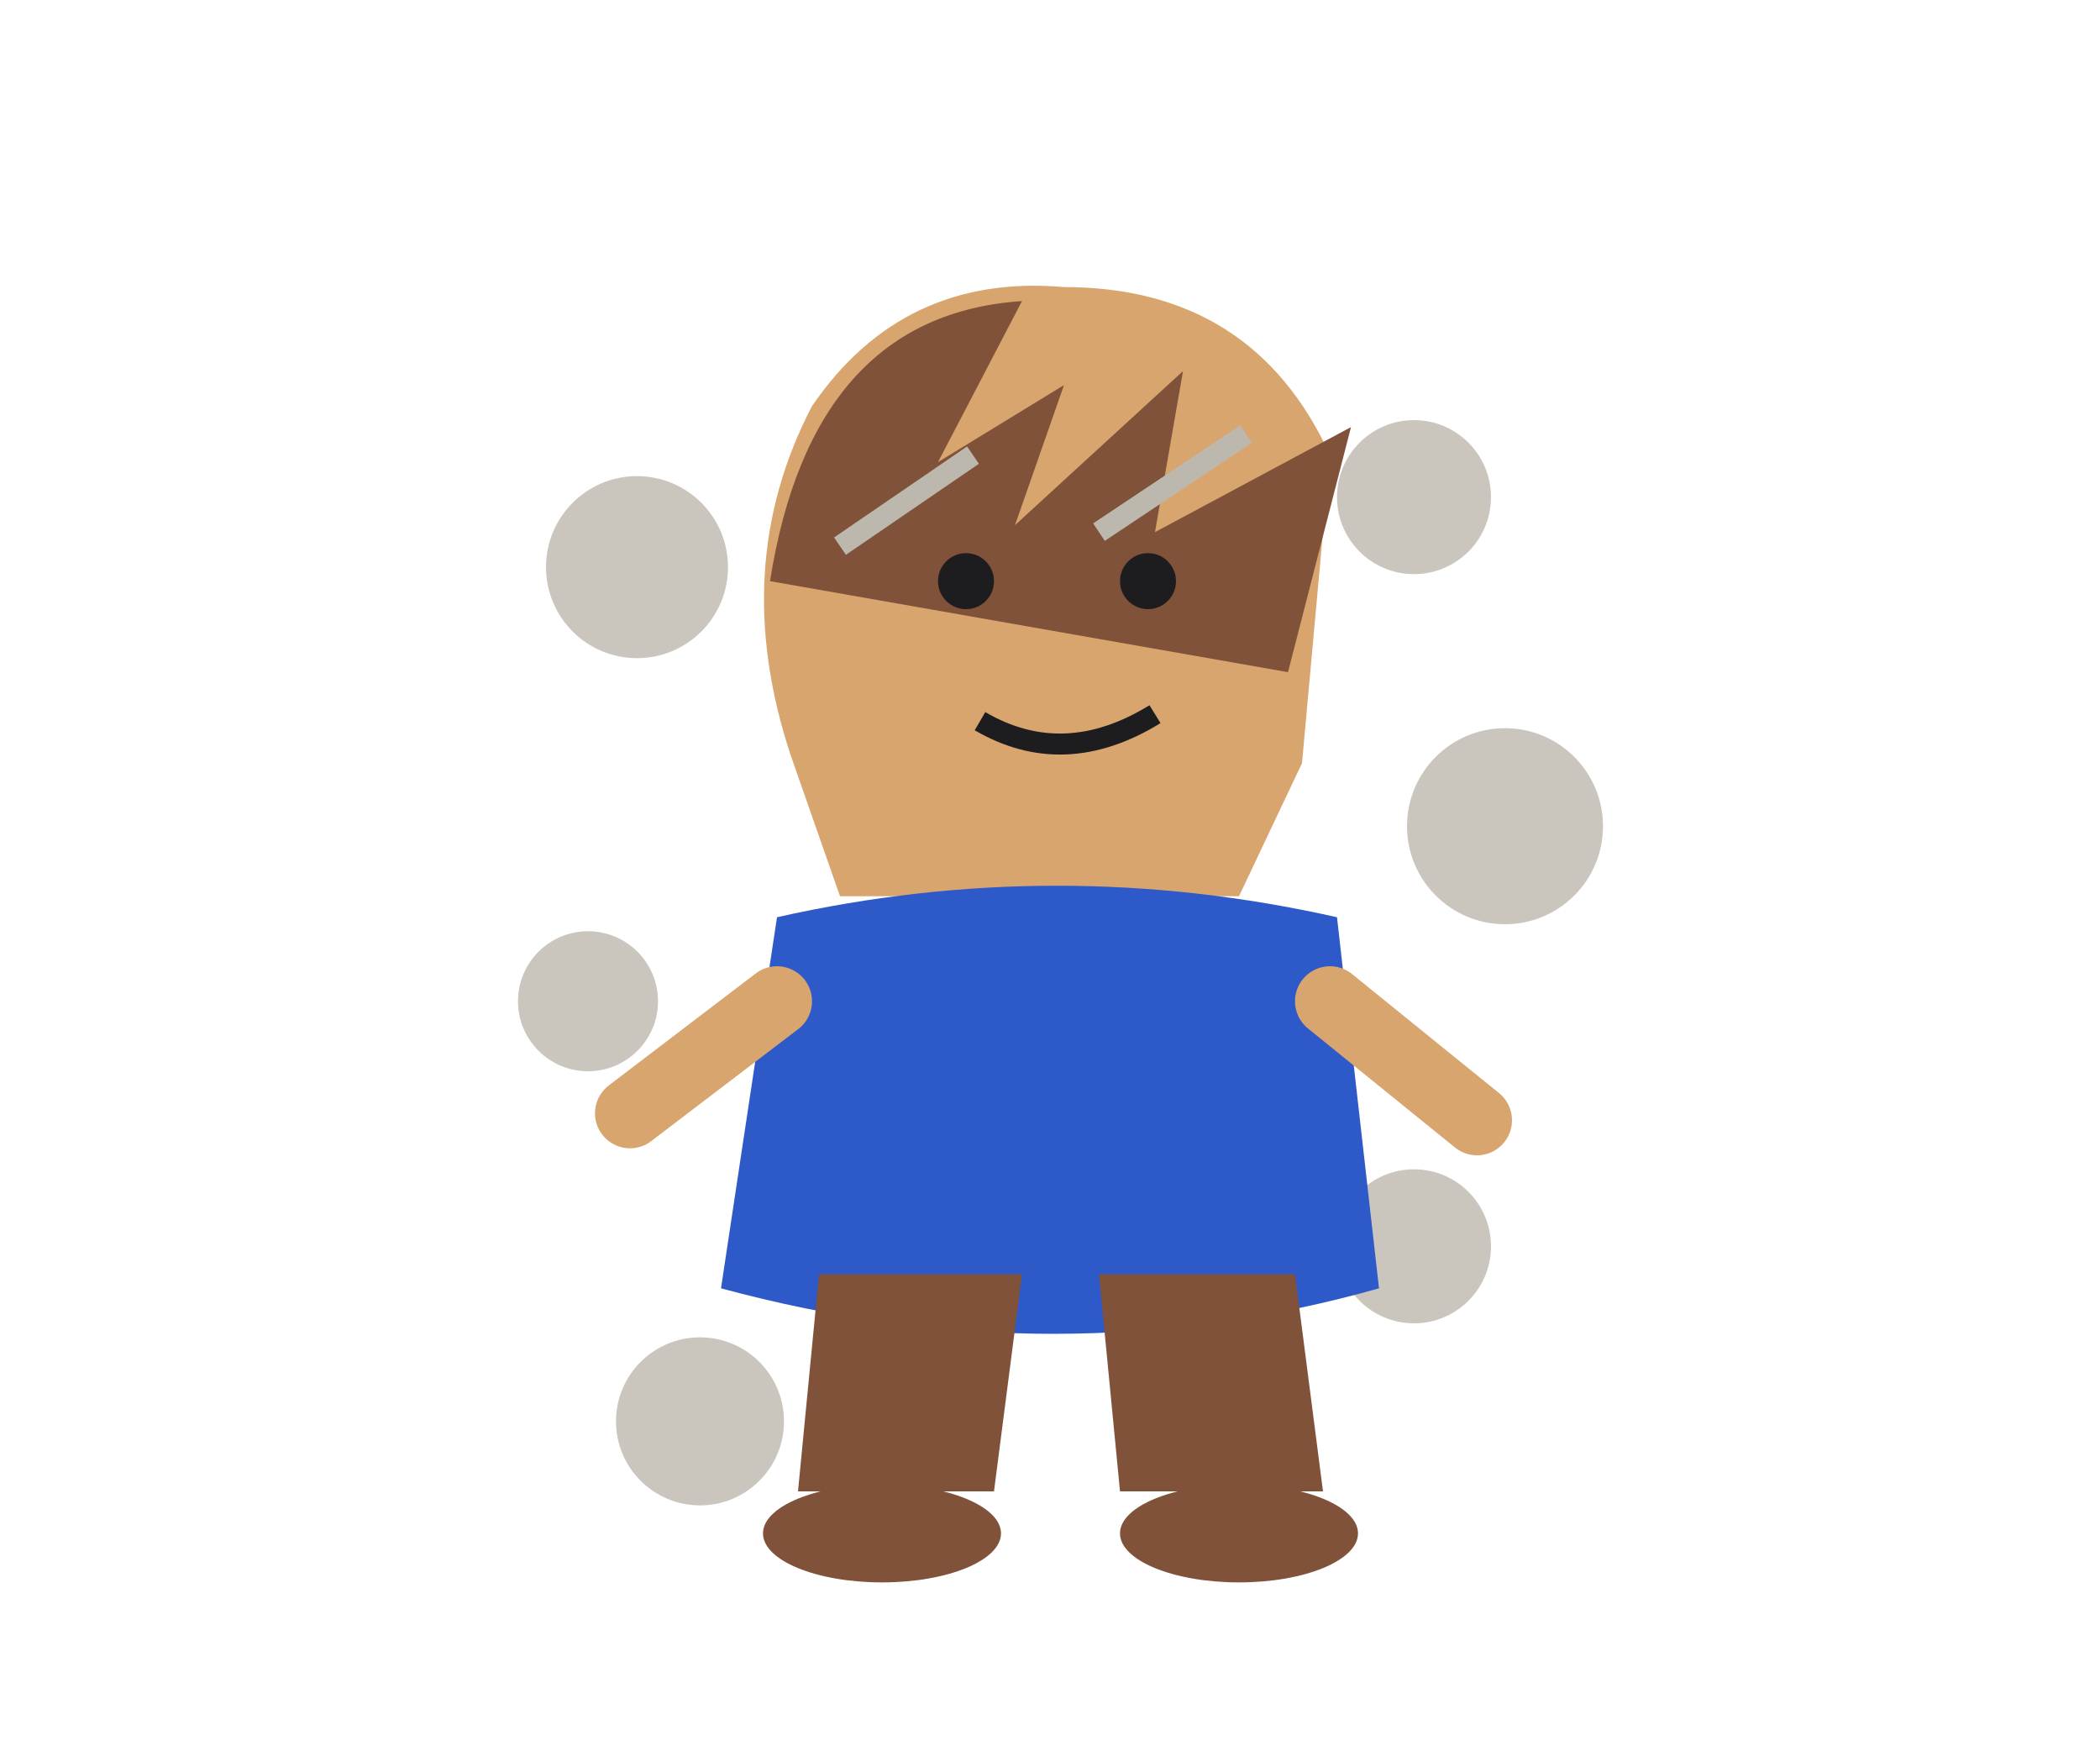
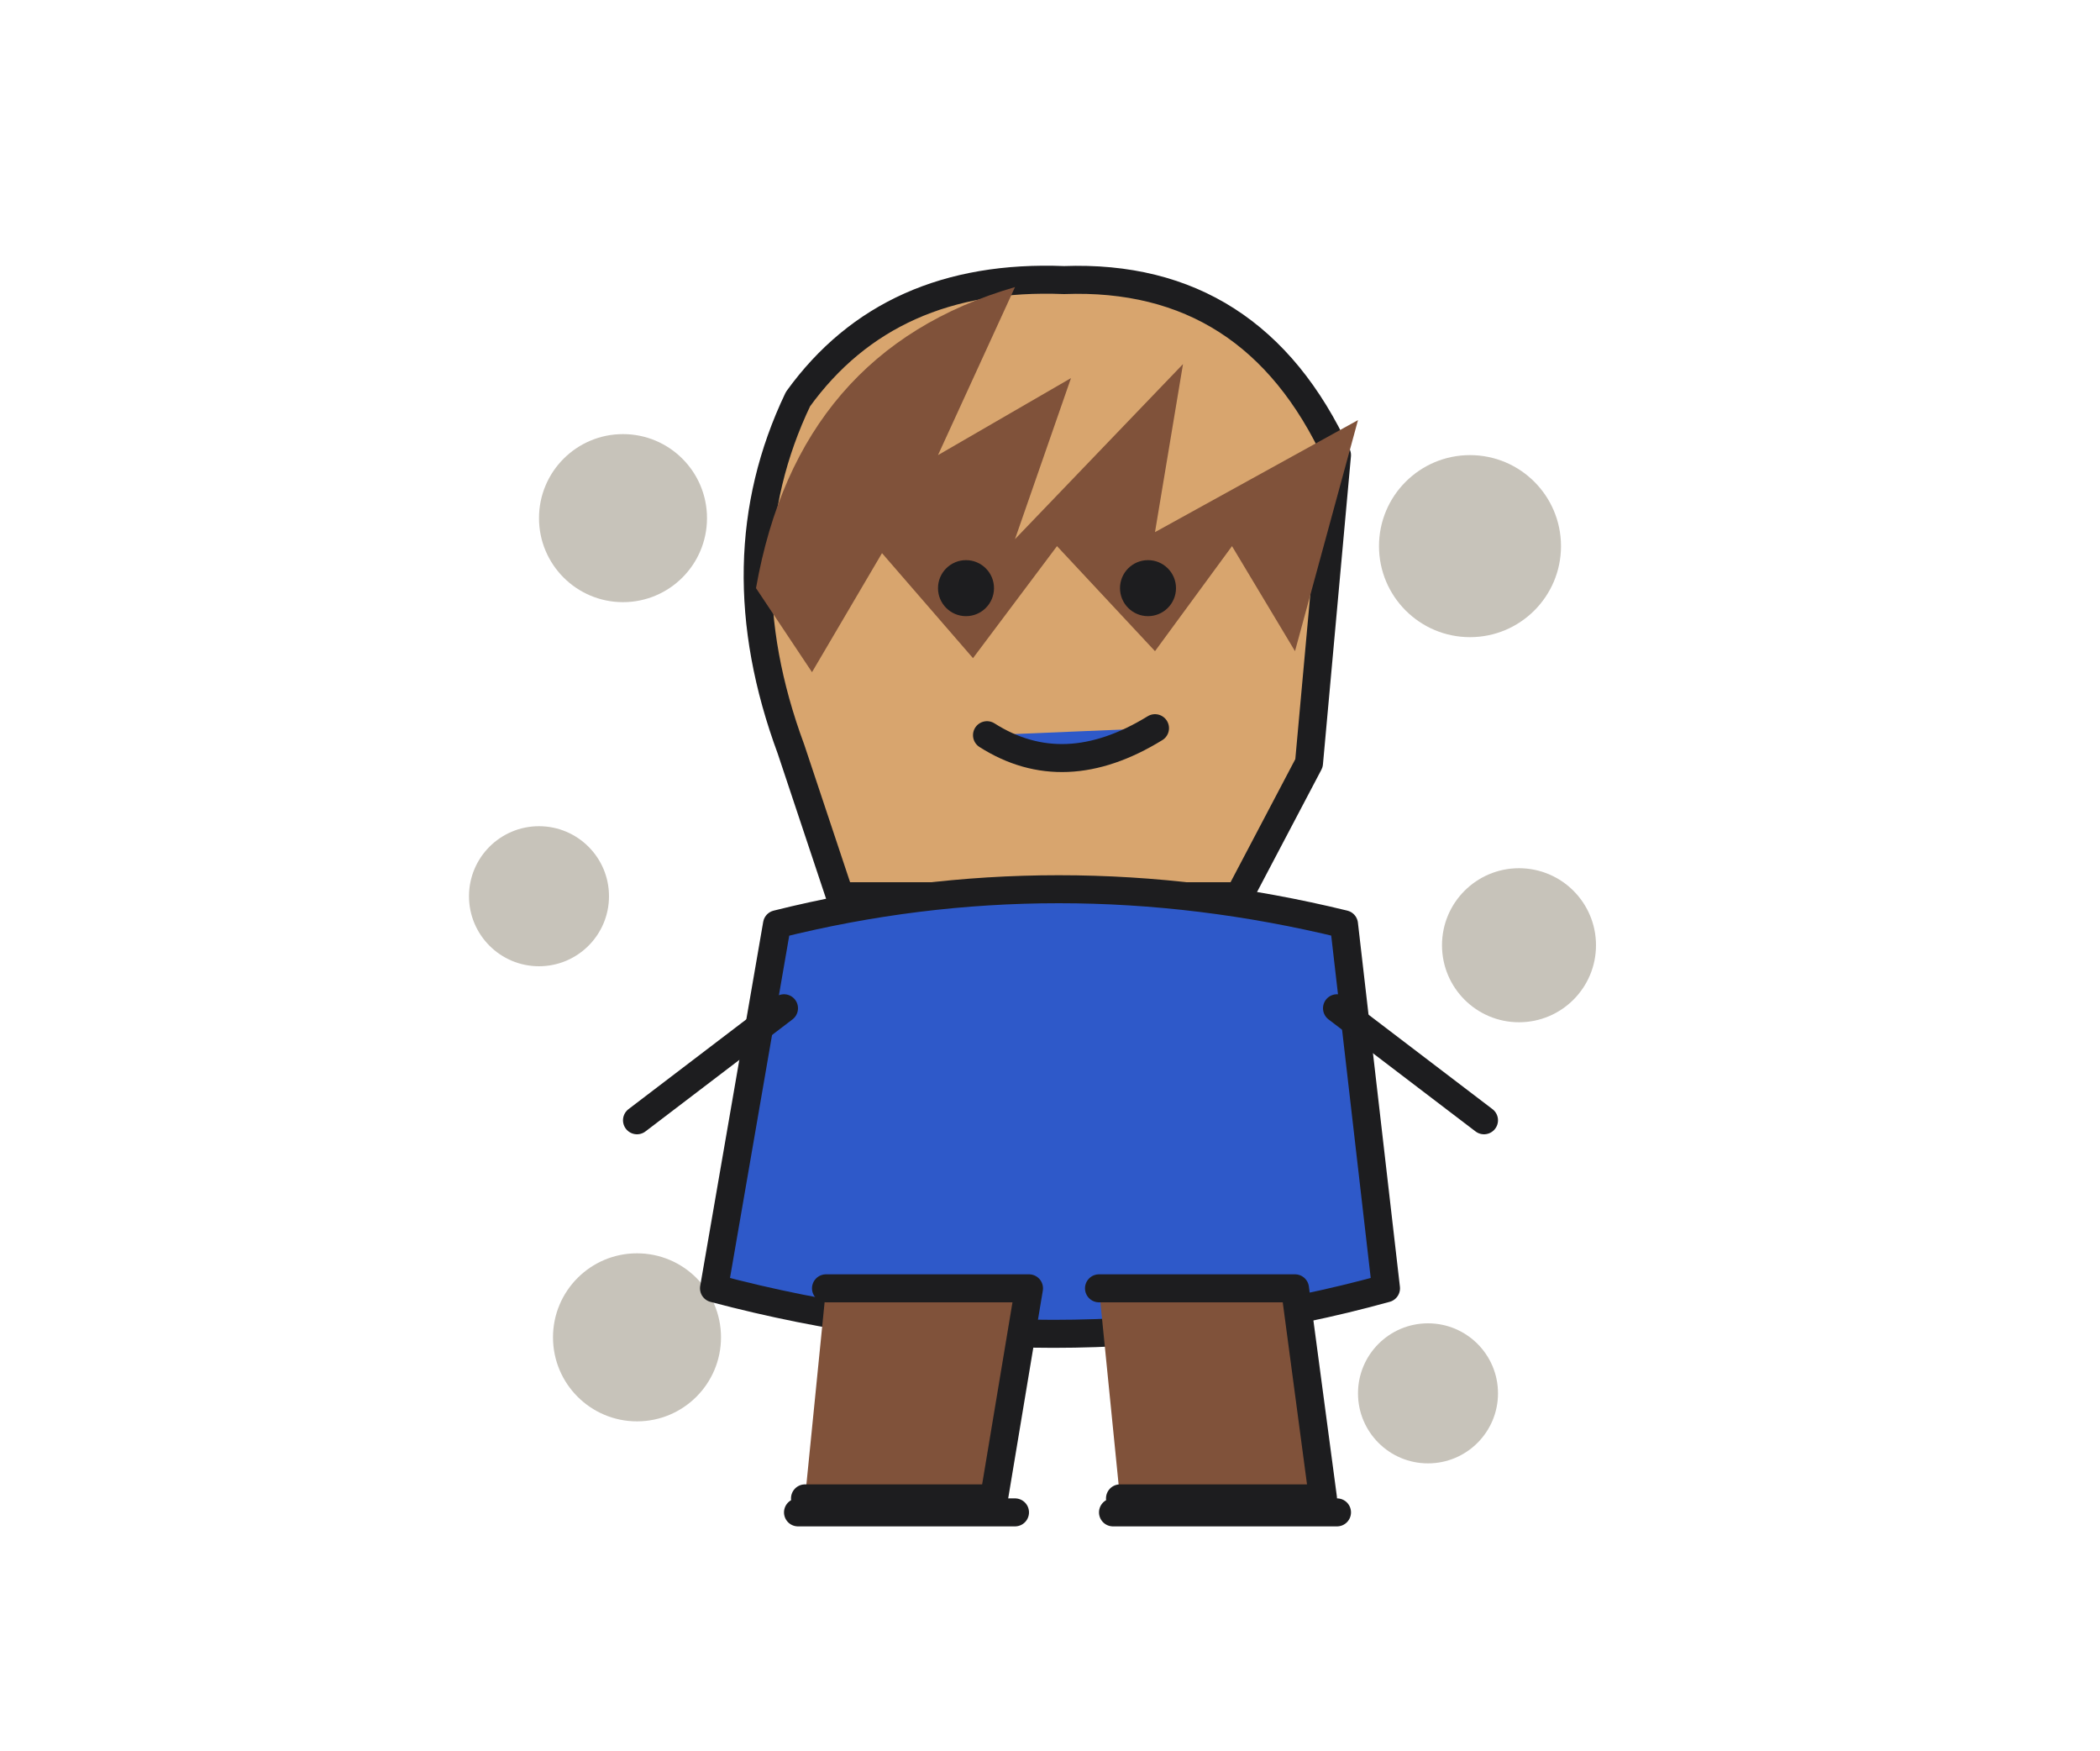
<svg xmlns="http://www.w3.org/2000/svg" width="300" height="250" viewBox="0 0 300 250">
-   <g fill="#BDB8AE" opacity=".8">
-     <circle cx="91" cy="81" r="13" />
-     <circle cx="202" cy="71" r="11" />
-     <circle cx="215" cy="118" r="14" />
-     <circle cx="84" cy="143" r="10" />
-     <circle cx="202" cy="178" r="11" />
-     <circle cx="100" cy="203" r="12" />
+   <g fill="#BDB8AE" opacity=".85">
+     <circle cx="89" cy="74" r="12" />
+     <circle cx="210" cy="78" r="13" />
+     <circle cx="77" cy="128" r="10" />
+     <circle cx="217" cy="135" r="11" />
+     <circle cx="91" cy="191" r="12" />
+     <circle cx="204" cy="199" r="10" />
  </g>
-   <path d="M113 108 Q104 81 116 58 Q129 39 152 41 Q179 41 190 65 L186 109 L177 128 L120 128Z" fill="#D8A56E" />
-   <path d="M110 83 Q116 45 146 43 L134 66 L152 55 L145 75 L169 53 L165 76 L193 61 L184 96Z" fill="#80523A" />
-   <path d="M120 78 L139 65 M157 76 L178 62" stroke="#BDB8AE" stroke-width="3" />
-   <circle cx="138" cy="83" r="4" fill="#1D1D1F" />
-   <circle cx="164" cy="83" r="4" fill="#1D1D1F" />
-   <path d="M140 103 Q152 110 165 102" fill="none" stroke="#1D1D1F" stroke-width="3" />
-   <path d="M111 131 Q151 122 191 131 L197 184 Q151 197 103 184Z" fill="#2E59C9" />
-   <path d="M111 143 L90 159 M190 143 L211 160" stroke="#D8A56E" stroke-width="10" stroke-linecap="round" />
-   <path d="M117 182 L146 182 L142 213 L114 213Z M157 182 L185 182 L189 213 L160 213Z" fill="#80523A" />
-   <ellipse cx="126" cy="219" rx="17" ry="7" fill="#80523A" />
-   <ellipse cx="177" cy="219" rx="17" ry="7" fill="#80523A" />
+   <g stroke="#1D1D1F" stroke-width="4" stroke-linecap="round" stroke-linejoin="round">
+     <path d="M113 107 Q103 80 114 57 Q127 39 152 40 Q179 39 191 65 L187 109 L177 128 L120 128Z" fill="#D8A56E" />
+     <path d="M108 84 Q114 50 145 41 L134 65 L153 54 L145 77 L169 52 L165 76 L194 60 L185 93 L176 78 L165 93 L151 78 L139 94 L126 79 L116 96Z" fill="#80523A" stroke="none" />
+     <circle cx="138" cy="84" r="4" fill="#1D1D1F" stroke="none" />
+     <circle cx="164" cy="84" r="4" fill="#1D1D1F" stroke="none" />
+     <path d="M141 105 Q152 112 165 104 M111 132 Q151 122 192 132 L198 184 Q151 197 102 184Z" fill="#2E59C9" />
+     <path d="M112 144 L91 160 M191 144 L212 160" fill="none" />
+     <path d="M118 184 L147 184 L142 214 L115 214 M157 184 L185 184 L189 214 L160 214" fill="#80523A" />
+     <path d="M114 216 L145 216 M159 216 L191 216" fill="none" />
+   </g>
</svg>
